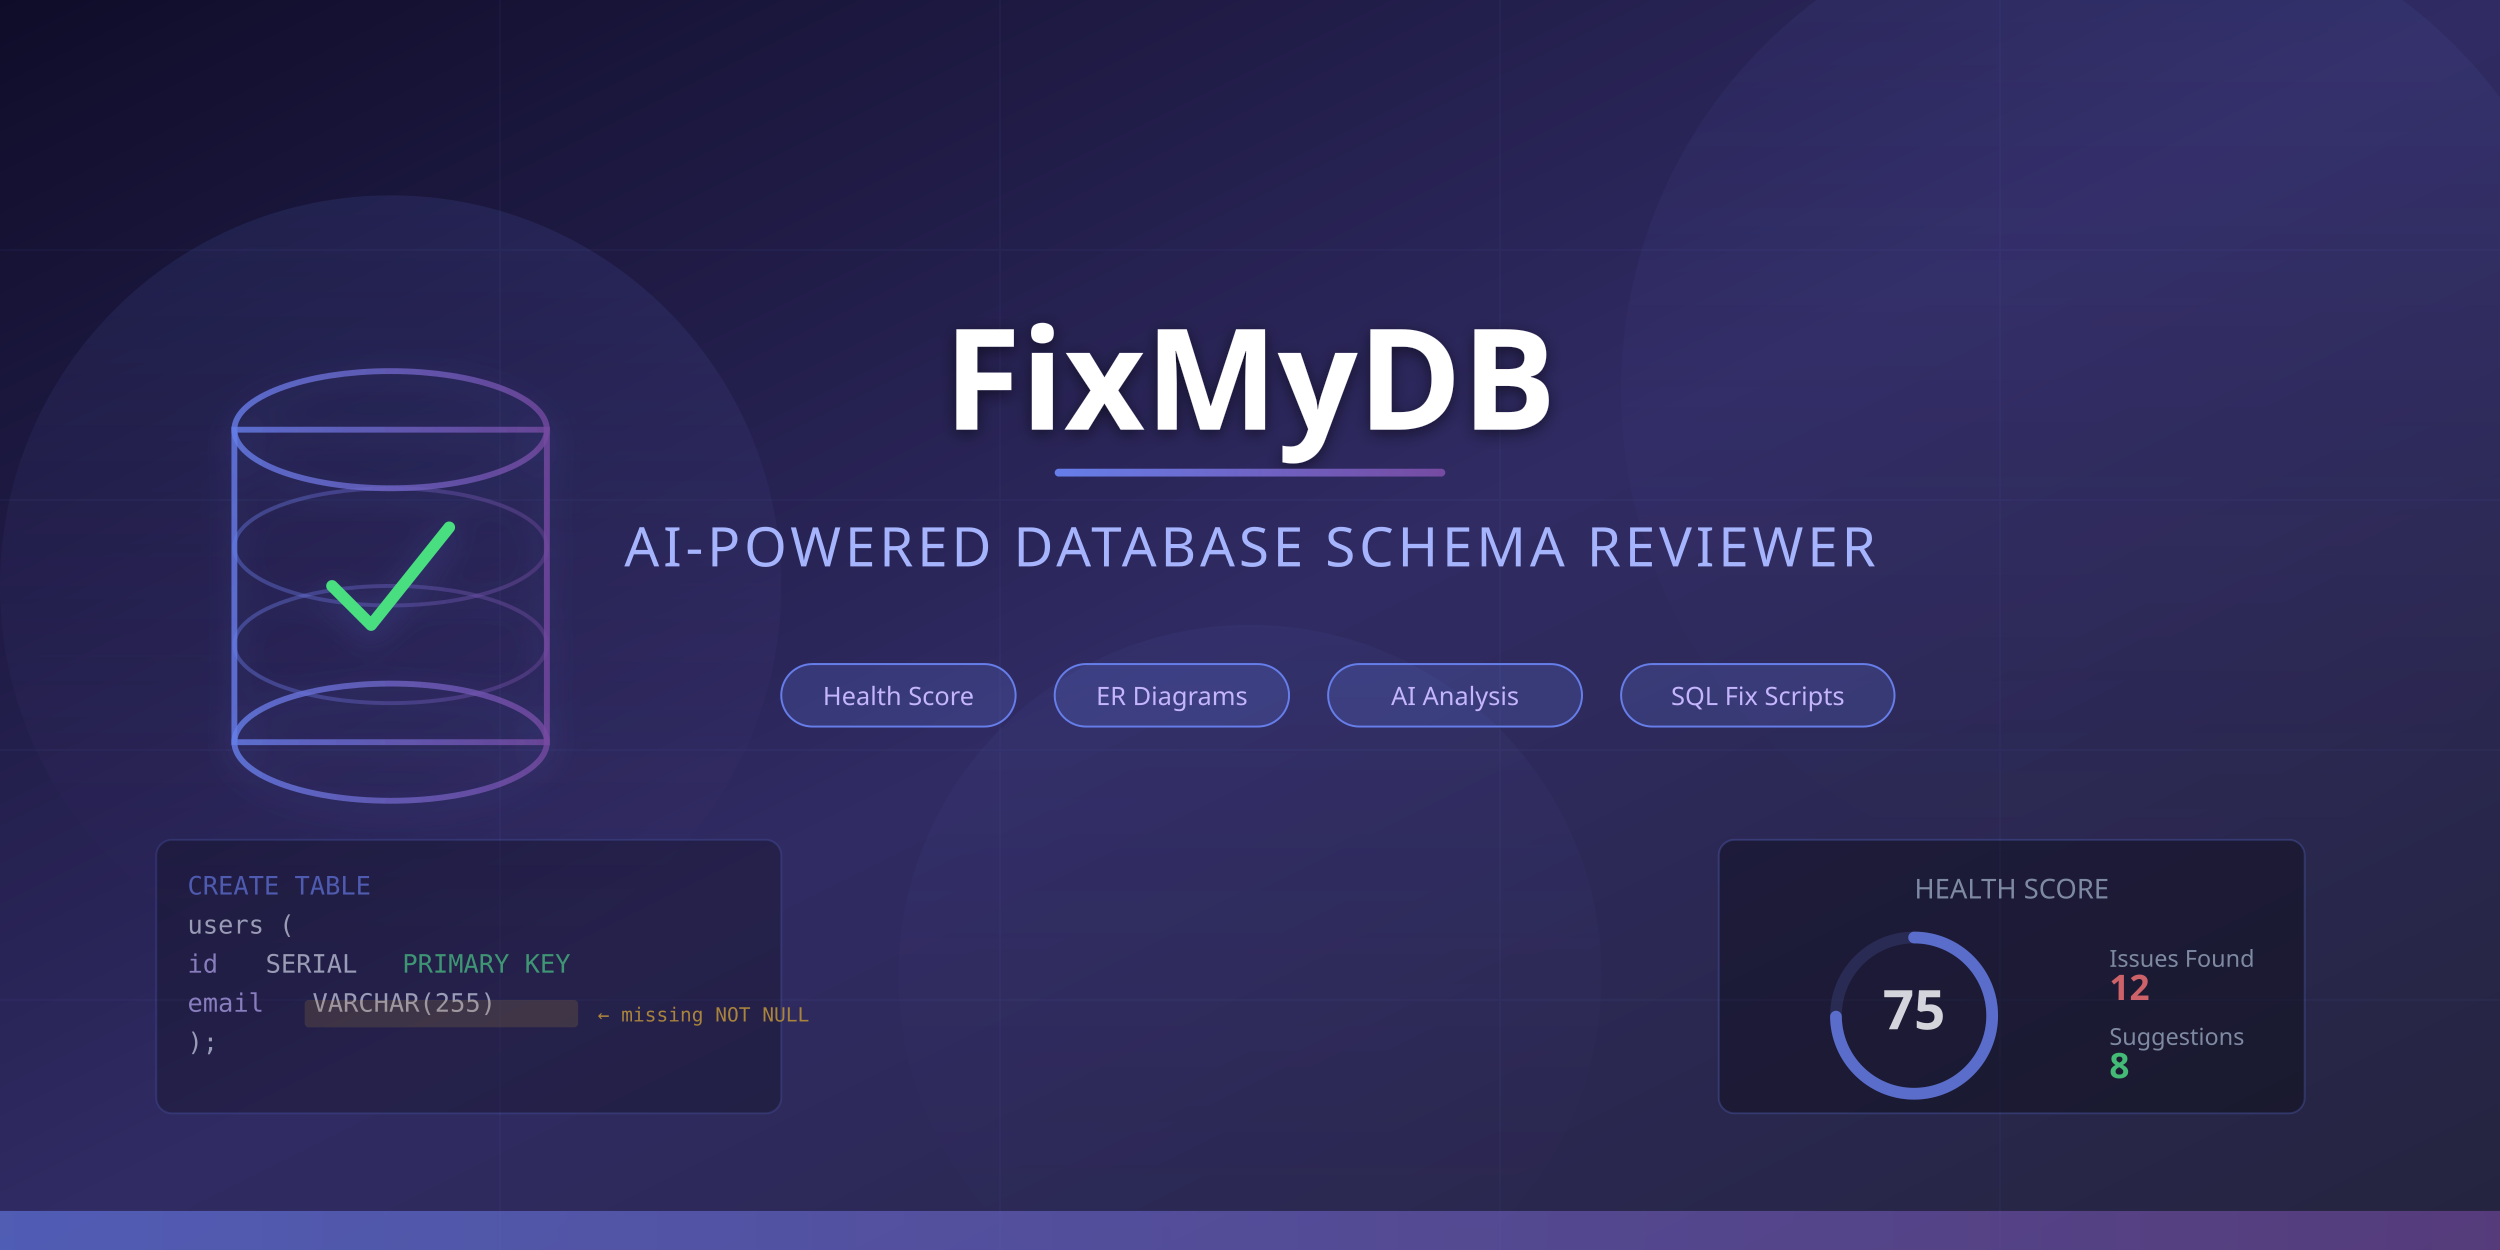
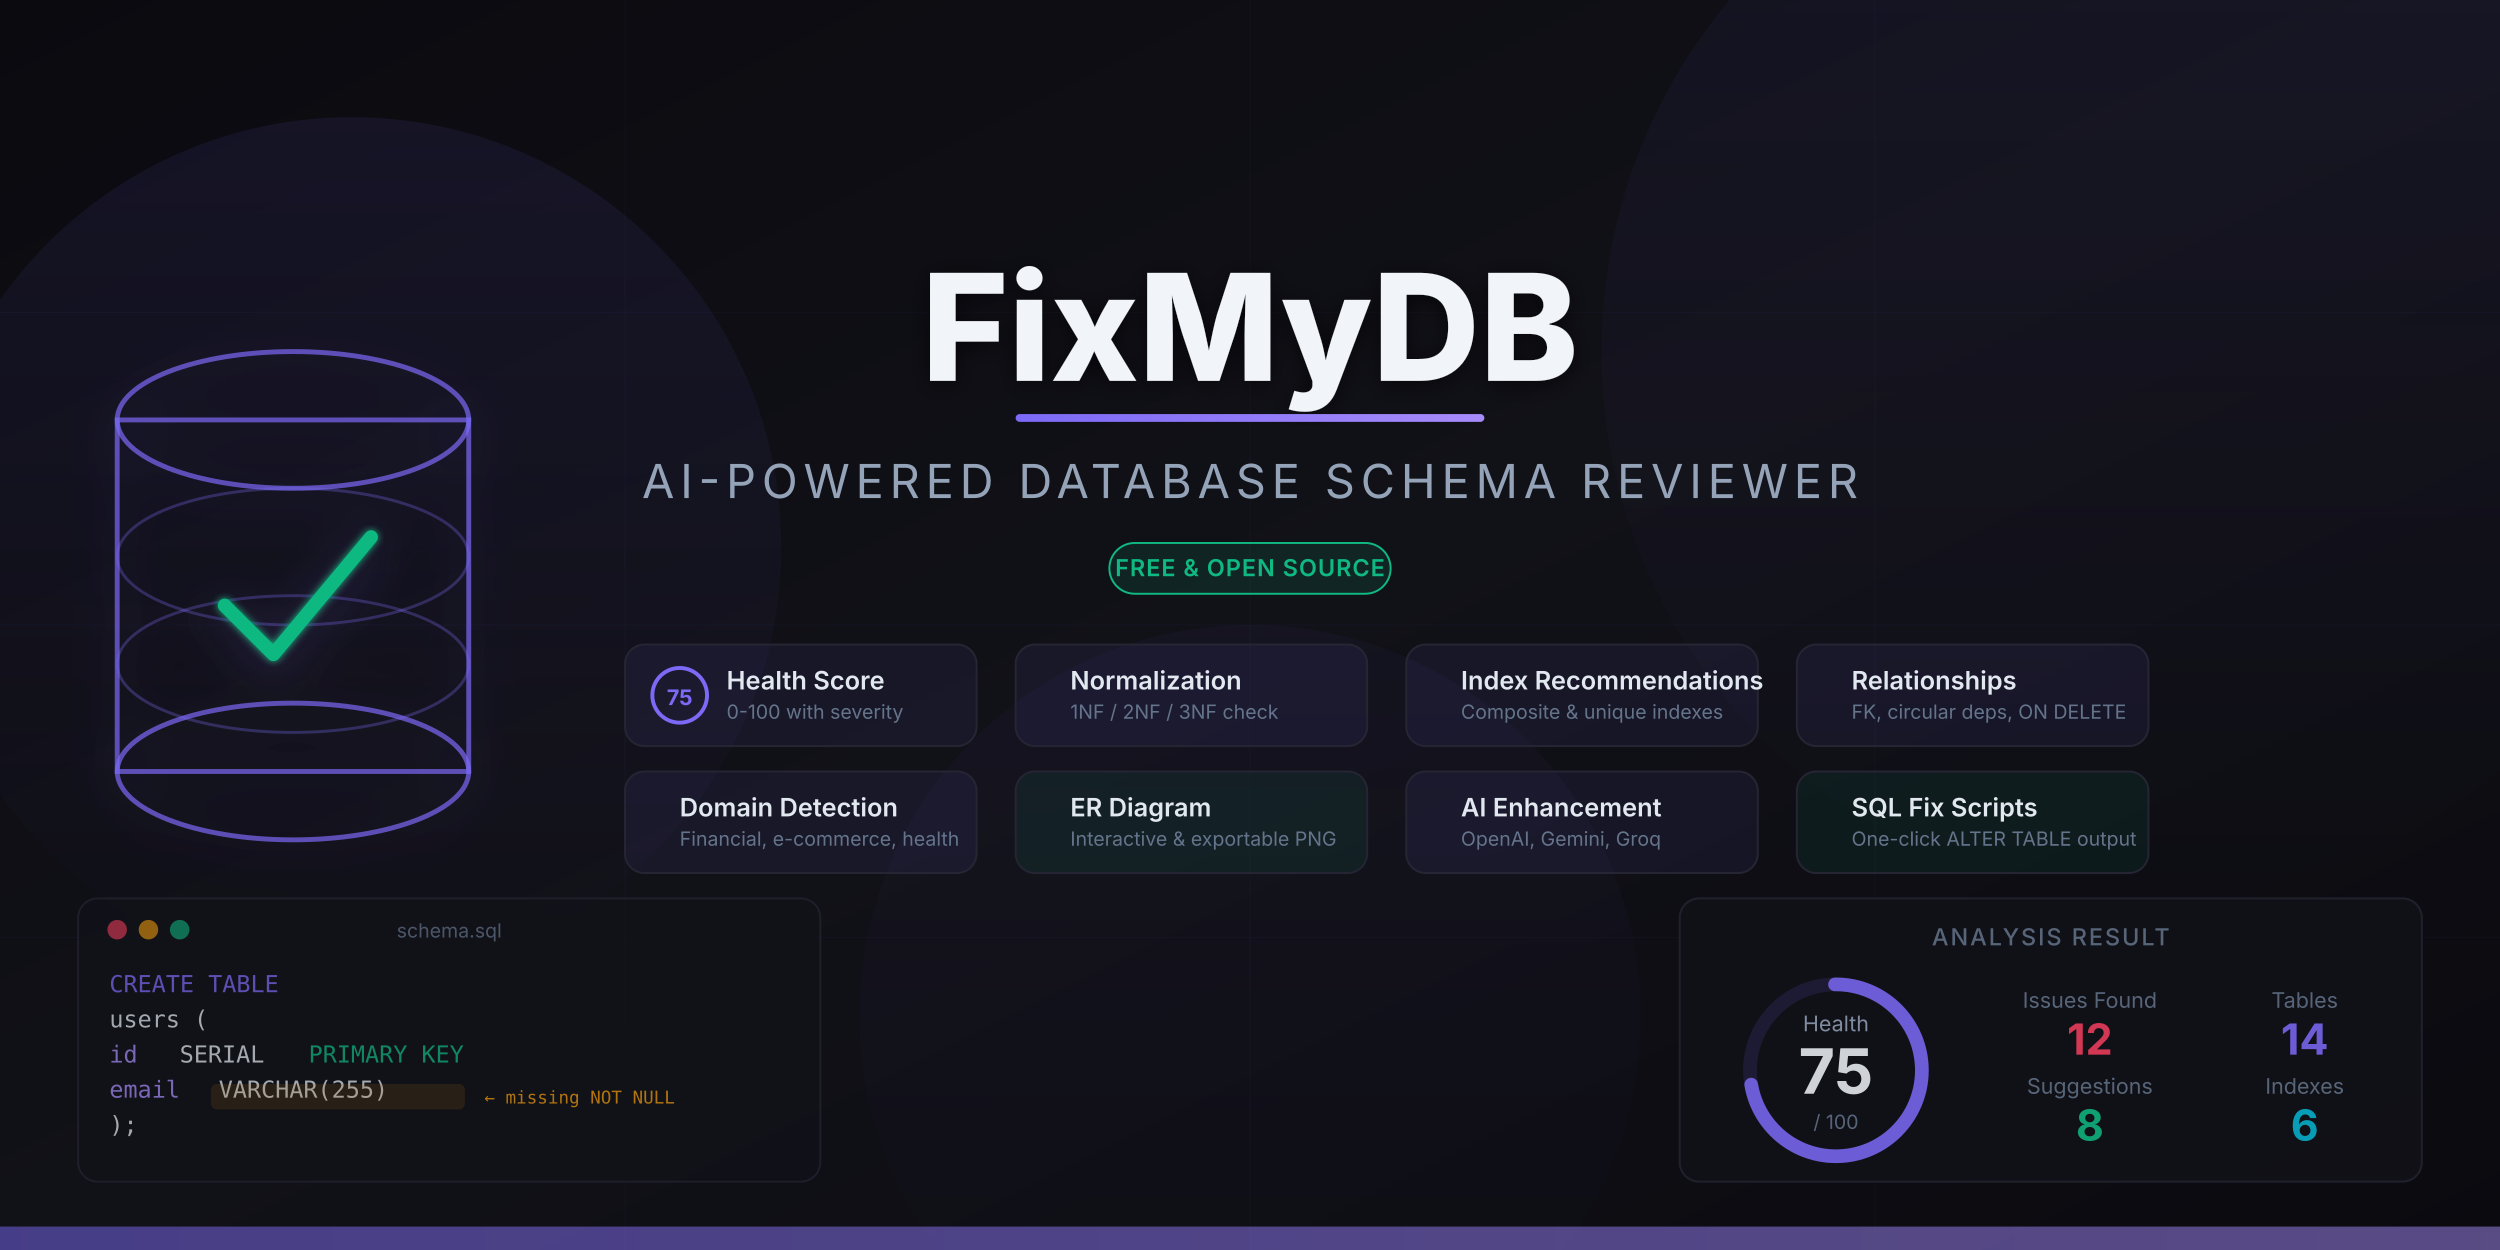
<svg xmlns="http://www.w3.org/2000/svg" width="1280" height="640" viewBox="0 0 1280 640">
  <defs>
    <linearGradient id="bg" x1="0%" y1="0%" x2="100%" y2="100%">
-       <stop offset="0%" style="stop-color:#0f0c29" />
-       <stop offset="50%" style="stop-color:#302b63" />
-       <stop offset="100%" style="stop-color:#24243e" />
+       <stop offset="0%" style="stop-color:#0a0a0f" />
+       <stop offset="50%" style="stop-color:#111118" />
+       <stop offset="100%" style="stop-color:#0a0a0f" />
    </linearGradient>
    <linearGradient id="accent" x1="0%" y1="0%" x2="100%" y2="0%">
-       <stop offset="0%" style="stop-color:#667eea" />
-       <stop offset="100%" style="stop-color:#764ba2" />
+       <stop offset="0%" style="stop-color:#7c6af7" />
+       <stop offset="100%" style="stop-color:#a78bfa" />
    </linearGradient>
-     <linearGradient id="glow" x1="0%" y1="0%" x2="0%" y2="100%">
-       <stop offset="0%" style="stop-color:#667eea;stop-opacity:0.3" />
-       <stop offset="100%" style="stop-color:#764ba2;stop-opacity:0" />
+     <linearGradient id="accentGlow" x1="0%" y1="0%" x2="0%" y2="100%">
+       <stop offset="0%" style="stop-color:#7c6af7;stop-opacity:0.25" />
+       <stop offset="100%" style="stop-color:#7c6af7;stop-opacity:0" />
+     </linearGradient>
+     <linearGradient id="greenGrad" x1="0%" y1="0%" x2="100%" y2="0%">
+       <stop offset="0%" style="stop-color:#10b981" />
+       <stop offset="100%" style="stop-color:#06b6d4" />
    </linearGradient>
    <filter id="shadow" x="-20%" y="-20%" width="140%" height="140%">
-       <feDropShadow dx="0" dy="4" stdDeviation="8" flood-color="#667eea" flood-opacity="0.3" />
+       <feDropShadow dx="0" dy="4" stdDeviation="12" flood-color="#7c6af7" flood-opacity="0.25" />
    </filter>
    <filter id="textShadow">
-       <feDropShadow dx="0" dy="2" stdDeviation="4" flood-color="#000" flood-opacity="0.5" />
+       <feDropShadow dx="0" dy="2" stdDeviation="6" flood-color="#000" flood-opacity="0.6" />
+     </filter>
+     <filter id="glowFilter">
+       <feGaussianBlur stdDeviation="2" result="blur" />
+       <feMerge>
+         <feMergeNode in="blur" />
+         <feMergeNode in="SourceGraphic" />
+       </feMerge>
    </filter>
  </defs>
  <rect width="1280" height="640" fill="url(#bg)" />
-   <g opacity="0.05" stroke="#667eea" stroke-width="1">
-     <line x1="0" y1="128" x2="1280" y2="128" />
-     <line x1="0" y1="256" x2="1280" y2="256" />
-     <line x1="0" y1="384" x2="1280" y2="384" />
-     <line x1="0" y1="512" x2="1280" y2="512" />
-     <line x1="256" y1="0" x2="256" y2="640" />
-     <line x1="512" y1="0" x2="512" y2="640" />
-     <line x1="768" y1="0" x2="768" y2="640" />
-     <line x1="1024" y1="0" x2="1024" y2="640" />
+   <g opacity="0.04" stroke="#7c6af7" stroke-width="0.5">
+     <line x1="0" y1="160" x2="1280" y2="160" />
+     <line x1="0" y1="320" x2="1280" y2="320" />
+     <line x1="0" y1="480" x2="1280" y2="480" />
+     <line x1="320" y1="0" x2="320" y2="640" />
+     <line x1="640" y1="0" x2="640" y2="640" />
+     <line x1="960" y1="0" x2="960" y2="640" />
  </g>
-   <circle cx="200" cy="300" r="200" fill="url(#glow)" opacity="0.4" />
-   <circle cx="1080" cy="200" r="250" fill="url(#glow)" opacity="0.3" />
-   <circle cx="640" cy="500" r="180" fill="url(#glow)" opacity="0.2" />
-   <g transform="translate(120, 180)" filter="url(#shadow)">
-     <ellipse cx="80" cy="40" rx="80" ry="30" fill="none" stroke="url(#accent)" stroke-width="3" opacity="0.8" />
-     <rect x="0" y="40" width="160" height="160" fill="none" stroke="url(#accent)" stroke-width="3" opacity="0.8" />
-     <ellipse cx="80" cy="200" rx="80" ry="30" fill="none" stroke="url(#accent)" stroke-width="3" opacity="0.8" />
-     <ellipse cx="80" cy="100" rx="80" ry="30" fill="none" stroke="url(#accent)" stroke-width="2" opacity="0.4" />
-     <ellipse cx="80" cy="150" rx="80" ry="30" fill="none" stroke="url(#accent)" stroke-width="2" opacity="0.4" />
-     <path d="M50 120 L70 140 L110 90" fill="none" stroke="#4ade80" stroke-width="6" stroke-linecap="round" stroke-linejoin="round" />
+   <circle cx="180" cy="280" r="220" fill="url(#accentGlow)" opacity="0.35" />
+   <circle cx="1100" cy="180" r="280" fill="url(#accentGlow)" opacity="0.25" />
+   <circle cx="640" cy="520" r="200" fill="url(#accentGlow)" opacity="0.15" />
+   <g transform="translate(60, 170)" filter="url(#shadow)">
+     <ellipse cx="90" cy="45" rx="90" ry="35" fill="none" stroke="#7c6af7" stroke-width="2.5" opacity="0.7" />
+     <rect x="0" y="45" width="180" height="180" rx="0" fill="none" stroke="#7c6af7" stroke-width="2.5" opacity="0.7" />
+     <ellipse cx="90" cy="225" rx="90" ry="35" fill="none" stroke="#7c6af7" stroke-width="2.5" opacity="0.7" />
+     <ellipse cx="90" cy="115" rx="90" ry="35" fill="none" stroke="#7c6af7" stroke-width="1.5" opacity="0.3" />
+     <ellipse cx="90" cy="170" rx="90" ry="35" fill="none" stroke="#7c6af7" stroke-width="1.5" opacity="0.3" />
+     <path d="M55 140 L80 165 L130 105" fill="none" stroke="#10b981" stroke-width="7" stroke-linecap="round" stroke-linejoin="round" filter="url(#glowFilter)" />
  </g>
-   <text x="640" y="220" text-anchor="middle" font-family="'Segoe UI', system-ui, -apple-system, sans-serif" font-size="72" font-weight="800" fill="white" filter="url(#textShadow)">
+   <text x="640" y="195" text-anchor="middle" font-family="'Inter', 'Segoe UI', system-ui, -apple-system, sans-serif" font-size="76" font-weight="800" fill="#f1f5f9" filter="url(#textShadow)">
    FixMyDB
  </text>
-   <rect x="540" y="240" width="200" height="4" rx="2" fill="url(#accent)" />
-   <text x="640" y="290" text-anchor="middle" font-family="'Segoe UI', system-ui, -apple-system, sans-serif" font-size="28" fill="#a5b4fc" font-weight="400" letter-spacing="2">
+   <rect x="520" y="212" width="240" height="4" rx="2" fill="url(#accent)" />
+   <text x="640" y="255" text-anchor="middle" font-family="'Inter', 'Segoe UI', system-ui, sans-serif" font-size="24" fill="#94a3b8" font-weight="400" letter-spacing="3">
    AI-POWERED DATABASE SCHEMA REVIEWER
  </text>
-   <g transform="translate(640, 340)" text-anchor="middle">
-     <rect x="-240" y="0" width="120" height="32" rx="16" fill="rgba(102,126,234,0.2)" stroke="#667eea" stroke-width="1" />
-     <text x="-180" y="21" font-family="'Segoe UI', system-ui, sans-serif" font-size="13" fill="#c4b5fd" font-weight="500">Health Score</text>
-     <rect x="-100" y="0" width="120" height="32" rx="16" fill="rgba(102,126,234,0.2)" stroke="#667eea" stroke-width="1" />
-     <text x="-40" y="21" font-family="'Segoe UI', system-ui, sans-serif" font-size="13" fill="#c4b5fd" font-weight="500">ER Diagrams</text>
-     <rect x="40" y="0" width="130" height="32" rx="16" fill="rgba(102,126,234,0.2)" stroke="#667eea" stroke-width="1" />
-     <text x="105" y="21" font-family="'Segoe UI', system-ui, sans-serif" font-size="13" fill="#c4b5fd" font-weight="500">AI Analysis</text>
-     <rect x="190" y="0" width="140" height="32" rx="16" fill="rgba(102,126,234,0.2)" stroke="#667eea" stroke-width="1" />
-     <text x="260" y="21" font-family="'Segoe UI', system-ui, sans-serif" font-size="13" fill="#c4b5fd" font-weight="500">SQL Fix Scripts</text>
+   <g transform="translate(640, 278)" text-anchor="middle">
+     <rect x="-72" y="0" width="144" height="26" rx="13" fill="rgba(16,185,129,0.12)" stroke="#10b981" stroke-width="1" />
+     <text x="0" y="17" font-family="'Inter', 'Segoe UI', system-ui, sans-serif" font-size="12" fill="#10b981" font-weight="600" letter-spacing="0.5">FREE &amp; OPEN SOURCE</text>
  </g>
-   <g transform="translate(80, 430)" opacity="0.6">
-     <rect width="320" height="140" rx="8" fill="rgba(0,0,0,0.4)" stroke="rgba(102,126,234,0.3)" stroke-width="1" />
-     <text x="16" y="28" font-family="'Cascadia Code', 'Fira Code', monospace" font-size="13" fill="#667eea">CREATE TABLE</text>
-     <text x="16" y="48" font-family="'Cascadia Code', 'Fira Code', monospace" font-size="13" fill="#e2e8f0">  users (</text>
-     <text x="16" y="68" font-family="'Cascadia Code', 'Fira Code', monospace" font-size="13" fill="#c4b5fd">    id</text>
-     <text x="56" y="68" font-family="'Cascadia Code', 'Fira Code', monospace" font-size="13" fill="#e2e8f0"> SERIAL </text>
-     <text x="126" y="68" font-family="'Cascadia Code', 'Fira Code', monospace" font-size="13" fill="#4ade80">PRIMARY KEY</text>
-     <text x="16" y="88" font-family="'Cascadia Code', 'Fira Code', monospace" font-size="13" fill="#c4b5fd">    email</text>
-     <text x="80" y="88" font-family="'Cascadia Code', 'Fira Code', monospace" font-size="13" fill="#e2e8f0"> VARCHAR(255)</text>
-     <text x="16" y="108" font-family="'Cascadia Code', 'Fira Code', monospace" font-size="13" fill="#e2e8f0">);</text>
-     <rect x="76" y="82" width="140" height="14" rx="2" fill="rgba(251,191,36,0.2)" />
-     <text x="226" y="93" font-family="'Cascadia Code', 'Fira Code', monospace" font-size="10" fill="#fbbf24">← missing NOT NULL</text>
+   <g transform="translate(320, 330)">
+     <rect x="0" y="0" width="180" height="52" rx="10" fill="rgba(124,106,247,0.08)" stroke="#252533" stroke-width="1" />
+     <circle cx="28" cy="26" r="14" fill="none" stroke="#7c6af7" stroke-width="2" />
+     <text x="28" y="31" text-anchor="middle" font-family="'Inter', sans-serif" font-size="11" fill="#7c6af7" font-weight="700">75</text>
+     <text x="52" y="23" font-family="'Inter', sans-serif" font-size="13" fill="#e2e8f0" font-weight="600">Health Score</text>
+     <text x="52" y="38" font-family="'Inter', sans-serif" font-size="10" fill="#64748b">0-100 with severity</text>
+     <rect x="200" y="0" width="180" height="52" rx="10" fill="rgba(124,106,247,0.08)" stroke="#252533" stroke-width="1" />
+     <text x="228" y="23" font-family="'Inter', sans-serif" font-size="13" fill="#e2e8f0" font-weight="600">Normalization</text>
+     <text x="228" y="38" font-family="'Inter', sans-serif" font-size="10" fill="#64748b">1NF / 2NF / 3NF check</text>
+     <rect x="400" y="0" width="180" height="52" rx="10" fill="rgba(124,106,247,0.08)" stroke="#252533" stroke-width="1" />
+     <text x="428" y="23" font-family="'Inter', sans-serif" font-size="13" fill="#e2e8f0" font-weight="600">Index Recommendations</text>
+     <text x="428" y="38" font-family="'Inter', sans-serif" font-size="10" fill="#64748b">Composite &amp; unique indexes</text>
+     <rect x="600" y="0" width="180" height="52" rx="10" fill="rgba(124,106,247,0.08)" stroke="#252533" stroke-width="1" />
+     <text x="628" y="23" font-family="'Inter', sans-serif" font-size="13" fill="#e2e8f0" font-weight="600">Relationships</text>
+     <text x="628" y="38" font-family="'Inter', sans-serif" font-size="10" fill="#64748b">FK, circular deps, ON DELETE</text>
  </g>
-   <g transform="translate(880, 430)" opacity="0.8">
-     <rect width="300" height="140" rx="8" fill="rgba(0,0,0,0.4)" stroke="rgba(102,126,234,0.3)" stroke-width="1" />
-     <text x="150" y="30" text-anchor="middle" font-family="'Segoe UI', system-ui, sans-serif" font-size="14" fill="#94a3b8" font-weight="500">HEALTH SCORE</text>
-     <circle cx="100" cy="90" r="40" fill="none" stroke="rgba(102,126,234,0.2)" stroke-width="6" />
-     <circle cx="100" cy="90" r="40" fill="none" stroke="#667eea" stroke-width="6" stroke-dasharray="188 64" stroke-linecap="round" transform="rotate(-90 100 90)" />
-     <text x="100" y="97" text-anchor="middle" font-family="'Segoe UI', system-ui, sans-serif" font-size="28" fill="white" font-weight="700">75</text>
-     <text x="200" y="65" font-family="'Segoe UI', system-ui, sans-serif" font-size="12" fill="#94a3b8">Issues Found</text>
-     <text x="200" y="82" font-family="'Segoe UI', system-ui, sans-serif" font-size="18" fill="#f87171" font-weight="600">12</text>
-     <text x="200" y="105" font-family="'Segoe UI', system-ui, sans-serif" font-size="12" fill="#94a3b8">Suggestions</text>
-     <text x="200" y="122" font-family="'Segoe UI', system-ui, sans-serif" font-size="18" fill="#4ade80" font-weight="600">8</text>
+   <g transform="translate(320, 395)">
+     <rect x="0" y="0" width="180" height="52" rx="10" fill="rgba(124,106,247,0.08)" stroke="#252533" stroke-width="1" />
+     <text x="28" y="23" font-family="'Inter', sans-serif" font-size="13" fill="#e2e8f0" font-weight="600">Domain Detection</text>
+     <text x="28" y="38" font-family="'Inter', sans-serif" font-size="10" fill="#64748b">Financial, e-commerce, health</text>
+     <rect x="200" y="0" width="180" height="52" rx="10" fill="rgba(16,185,129,0.08)" stroke="#252533" stroke-width="1" />
+     <text x="228" y="23" font-family="'Inter', sans-serif" font-size="13" fill="#e2e8f0" font-weight="600">ER Diagram</text>
+     <text x="228" y="38" font-family="'Inter', sans-serif" font-size="10" fill="#64748b">Interactive &amp; exportable PNG</text>
+     <rect x="400" y="0" width="180" height="52" rx="10" fill="rgba(124,106,247,0.08)" stroke="#252533" stroke-width="1" />
+     <text x="428" y="23" font-family="'Inter', sans-serif" font-size="13" fill="#e2e8f0" font-weight="600">AI Enhancement</text>
+     <text x="428" y="38" font-family="'Inter', sans-serif" font-size="10" fill="#64748b">OpenAI, Gemini, Groq</text>
+     <rect x="600" y="0" width="180" height="52" rx="10" fill="rgba(16,185,129,0.08)" stroke="#252533" stroke-width="1" />
+     <text x="628" y="23" font-family="'Inter', sans-serif" font-size="13" fill="#e2e8f0" font-weight="600">SQL Fix Scripts</text>
+     <text x="628" y="38" font-family="'Inter', sans-serif" font-size="10" fill="#64748b">One-click ALTER TABLE output</text>
  </g>
-   <rect x="0" y="620" width="1280" height="20" fill="url(#accent)" opacity="0.6" />
+   <g transform="translate(40, 460)" opacity="0.7">
+     <rect width="380" height="145" rx="10" fill="#111118" stroke="#252533" stroke-width="1" />
+     <circle cx="20" cy="16" r="5" fill="#f43f5e" opacity="0.8" />
+     <circle cx="36" cy="16" r="5" fill="#f59e0b" opacity="0.8" />
+     <circle cx="52" cy="16" r="5" fill="#10b981" opacity="0.8" />
+     <text x="190" y="20" text-anchor="middle" font-family="'Inter', sans-serif" font-size="10" fill="#64748b">schema.sql</text>
+     <text x="16" y="48" font-family="'Cascadia Code', 'Fira Code', 'Consolas', monospace" font-size="12" fill="#7c6af7">CREATE TABLE</text>
+     <text x="16" y="66" font-family="'Cascadia Code', 'Fira Code', monospace" font-size="12" fill="#e2e8f0">  users (</text>
+     <text x="16" y="84" font-family="'Cascadia Code', 'Fira Code', monospace" font-size="12" fill="#a78bfa">    id</text>
+     <text x="52" y="84" font-family="'Cascadia Code', 'Fira Code', monospace" font-size="12" fill="#e2e8f0"> SERIAL </text>
+     <text x="118" y="84" font-family="'Cascadia Code', 'Fira Code', monospace" font-size="12" fill="#10b981">PRIMARY KEY</text>
+     <text x="16" y="102" font-family="'Cascadia Code', 'Fira Code', monospace" font-size="12" fill="#a78bfa">    email</text>
+     <text x="72" y="102" font-family="'Cascadia Code', 'Fira Code', monospace" font-size="12" fill="#e2e8f0"> VARCHAR(255)</text>
+     <text x="16" y="120" font-family="'Cascadia Code', 'Fira Code', monospace" font-size="12" fill="#e2e8f0">);</text>
+     <rect x="68" y="95" width="130" height="13" rx="3" fill="rgba(245,158,11,0.15)" />
+     <text x="208" y="105" font-family="'Cascadia Code', 'Fira Code', monospace" font-size="9" fill="#f59e0b">← missing NOT NULL</text>
+   </g>
+   <g transform="translate(860, 460)" opacity="0.85">
+     <rect width="380" height="145" rx="10" fill="#111118" stroke="#252533" stroke-width="1" />
+     <text x="190" y="24" text-anchor="middle" font-family="'Inter', sans-serif" font-size="12" fill="#64748b" font-weight="500" letter-spacing="1">ANALYSIS RESULT</text>
+     <circle cx="80" cy="88" r="44" fill="none" stroke="rgba(124,106,247,0.15)" stroke-width="7" />
+     <circle cx="80" cy="88" r="44" fill="none" stroke="#7c6af7" stroke-width="7" stroke-dasharray="200 76" stroke-linecap="round" transform="rotate(-90 80 88)" />
+     <text x="80" y="68" text-anchor="middle" font-family="'Inter', sans-serif" font-size="11" fill="#94a3b8">Health</text>
+     <text x="80" y="100" text-anchor="middle" font-family="'Inter', sans-serif" font-size="32" fill="#f1f5f9" font-weight="700">75</text>
+     <text x="80" y="118" text-anchor="middle" font-family="'Inter', sans-serif" font-size="10" fill="#64748b">/ 100</text>
+     <text x="210" y="56" text-anchor="middle" font-family="'Inter', sans-serif" font-size="11" fill="#64748b">Issues Found</text>
+     <text x="210" y="80" text-anchor="middle" font-family="'Inter', sans-serif" font-size="22" fill="#f43f5e" font-weight="700">12</text>
+     <text x="210" y="100" text-anchor="middle" font-family="'Inter', sans-serif" font-size="11" fill="#64748b">Suggestions</text>
+     <text x="210" y="124" text-anchor="middle" font-family="'Inter', sans-serif" font-size="22" fill="#10b981" font-weight="700">8</text>
+     <text x="320" y="56" text-anchor="middle" font-family="'Inter', sans-serif" font-size="11" fill="#64748b">Tables</text>
+     <text x="320" y="80" text-anchor="middle" font-family="'Inter', sans-serif" font-size="22" fill="#7c6af7" font-weight="700">14</text>
+     <text x="320" y="100" text-anchor="middle" font-family="'Inter', sans-serif" font-size="11" fill="#64748b">Indexes</text>
+     <text x="320" y="124" text-anchor="middle" font-family="'Inter', sans-serif" font-size="22" fill="#06b6d4" font-weight="700">6</text>
+   </g>
+   <rect x="0" y="628" width="1280" height="12" fill="url(#accent)" opacity="0.5" />
</svg>
